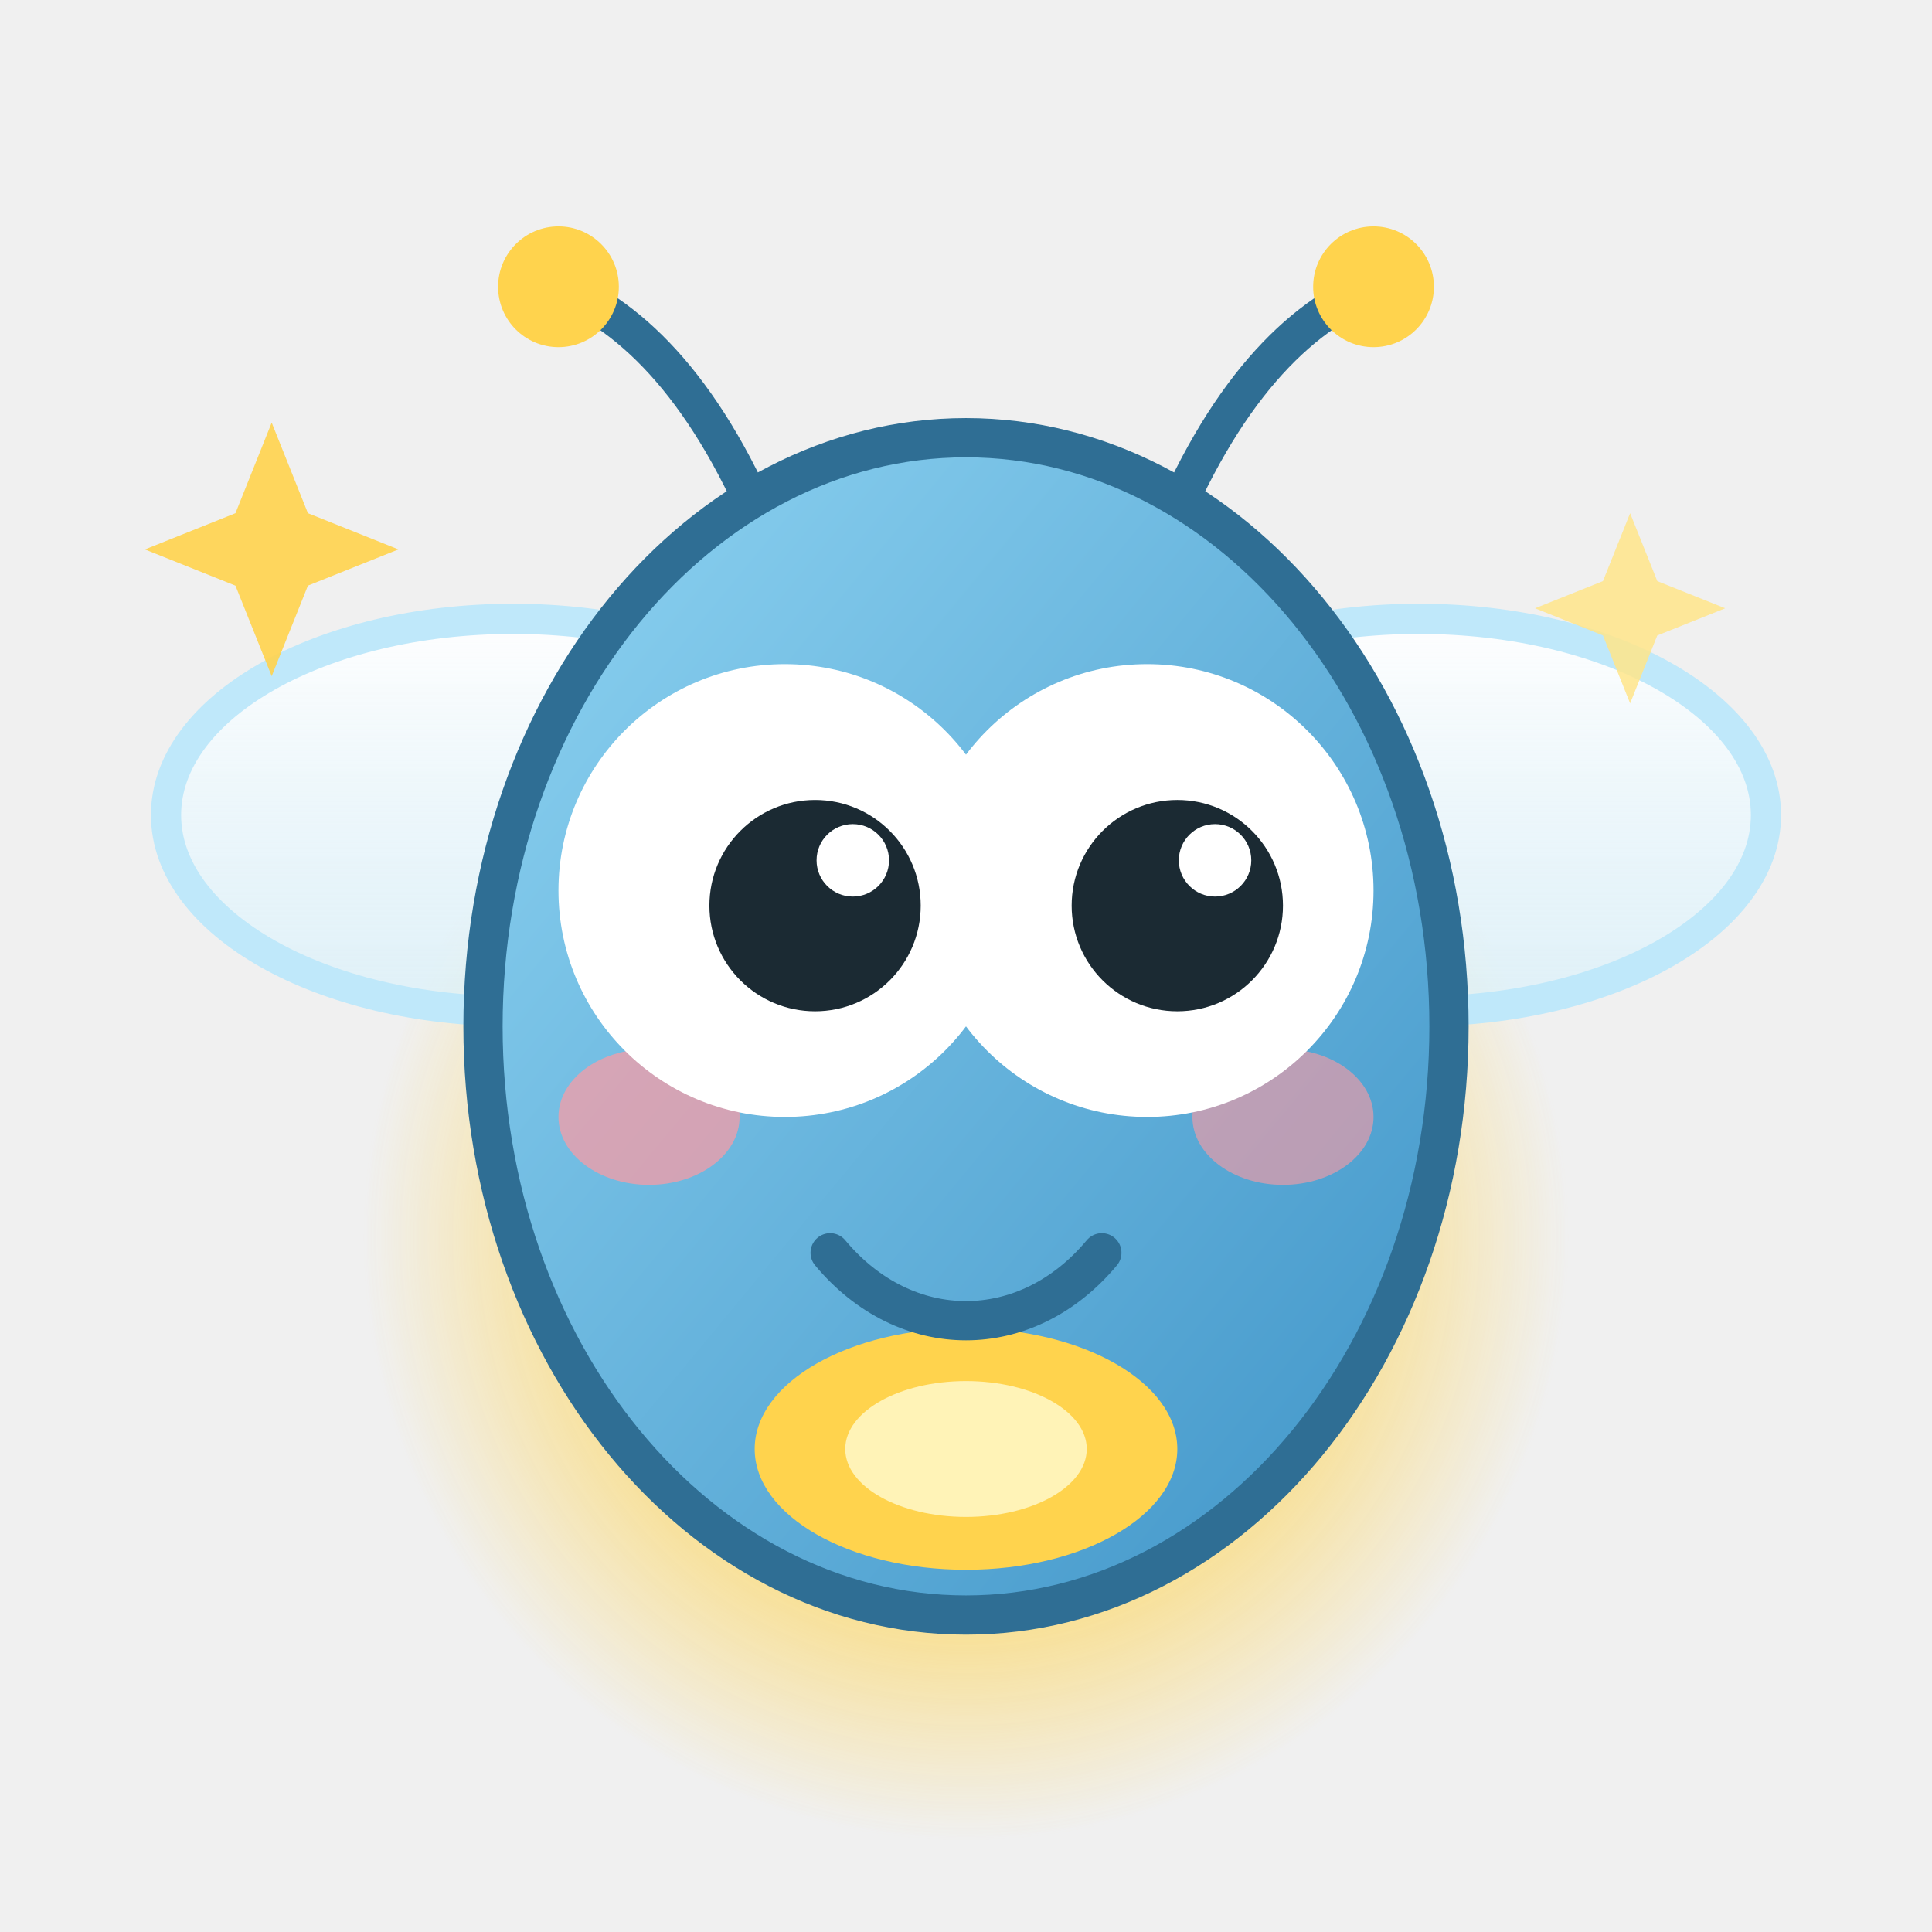
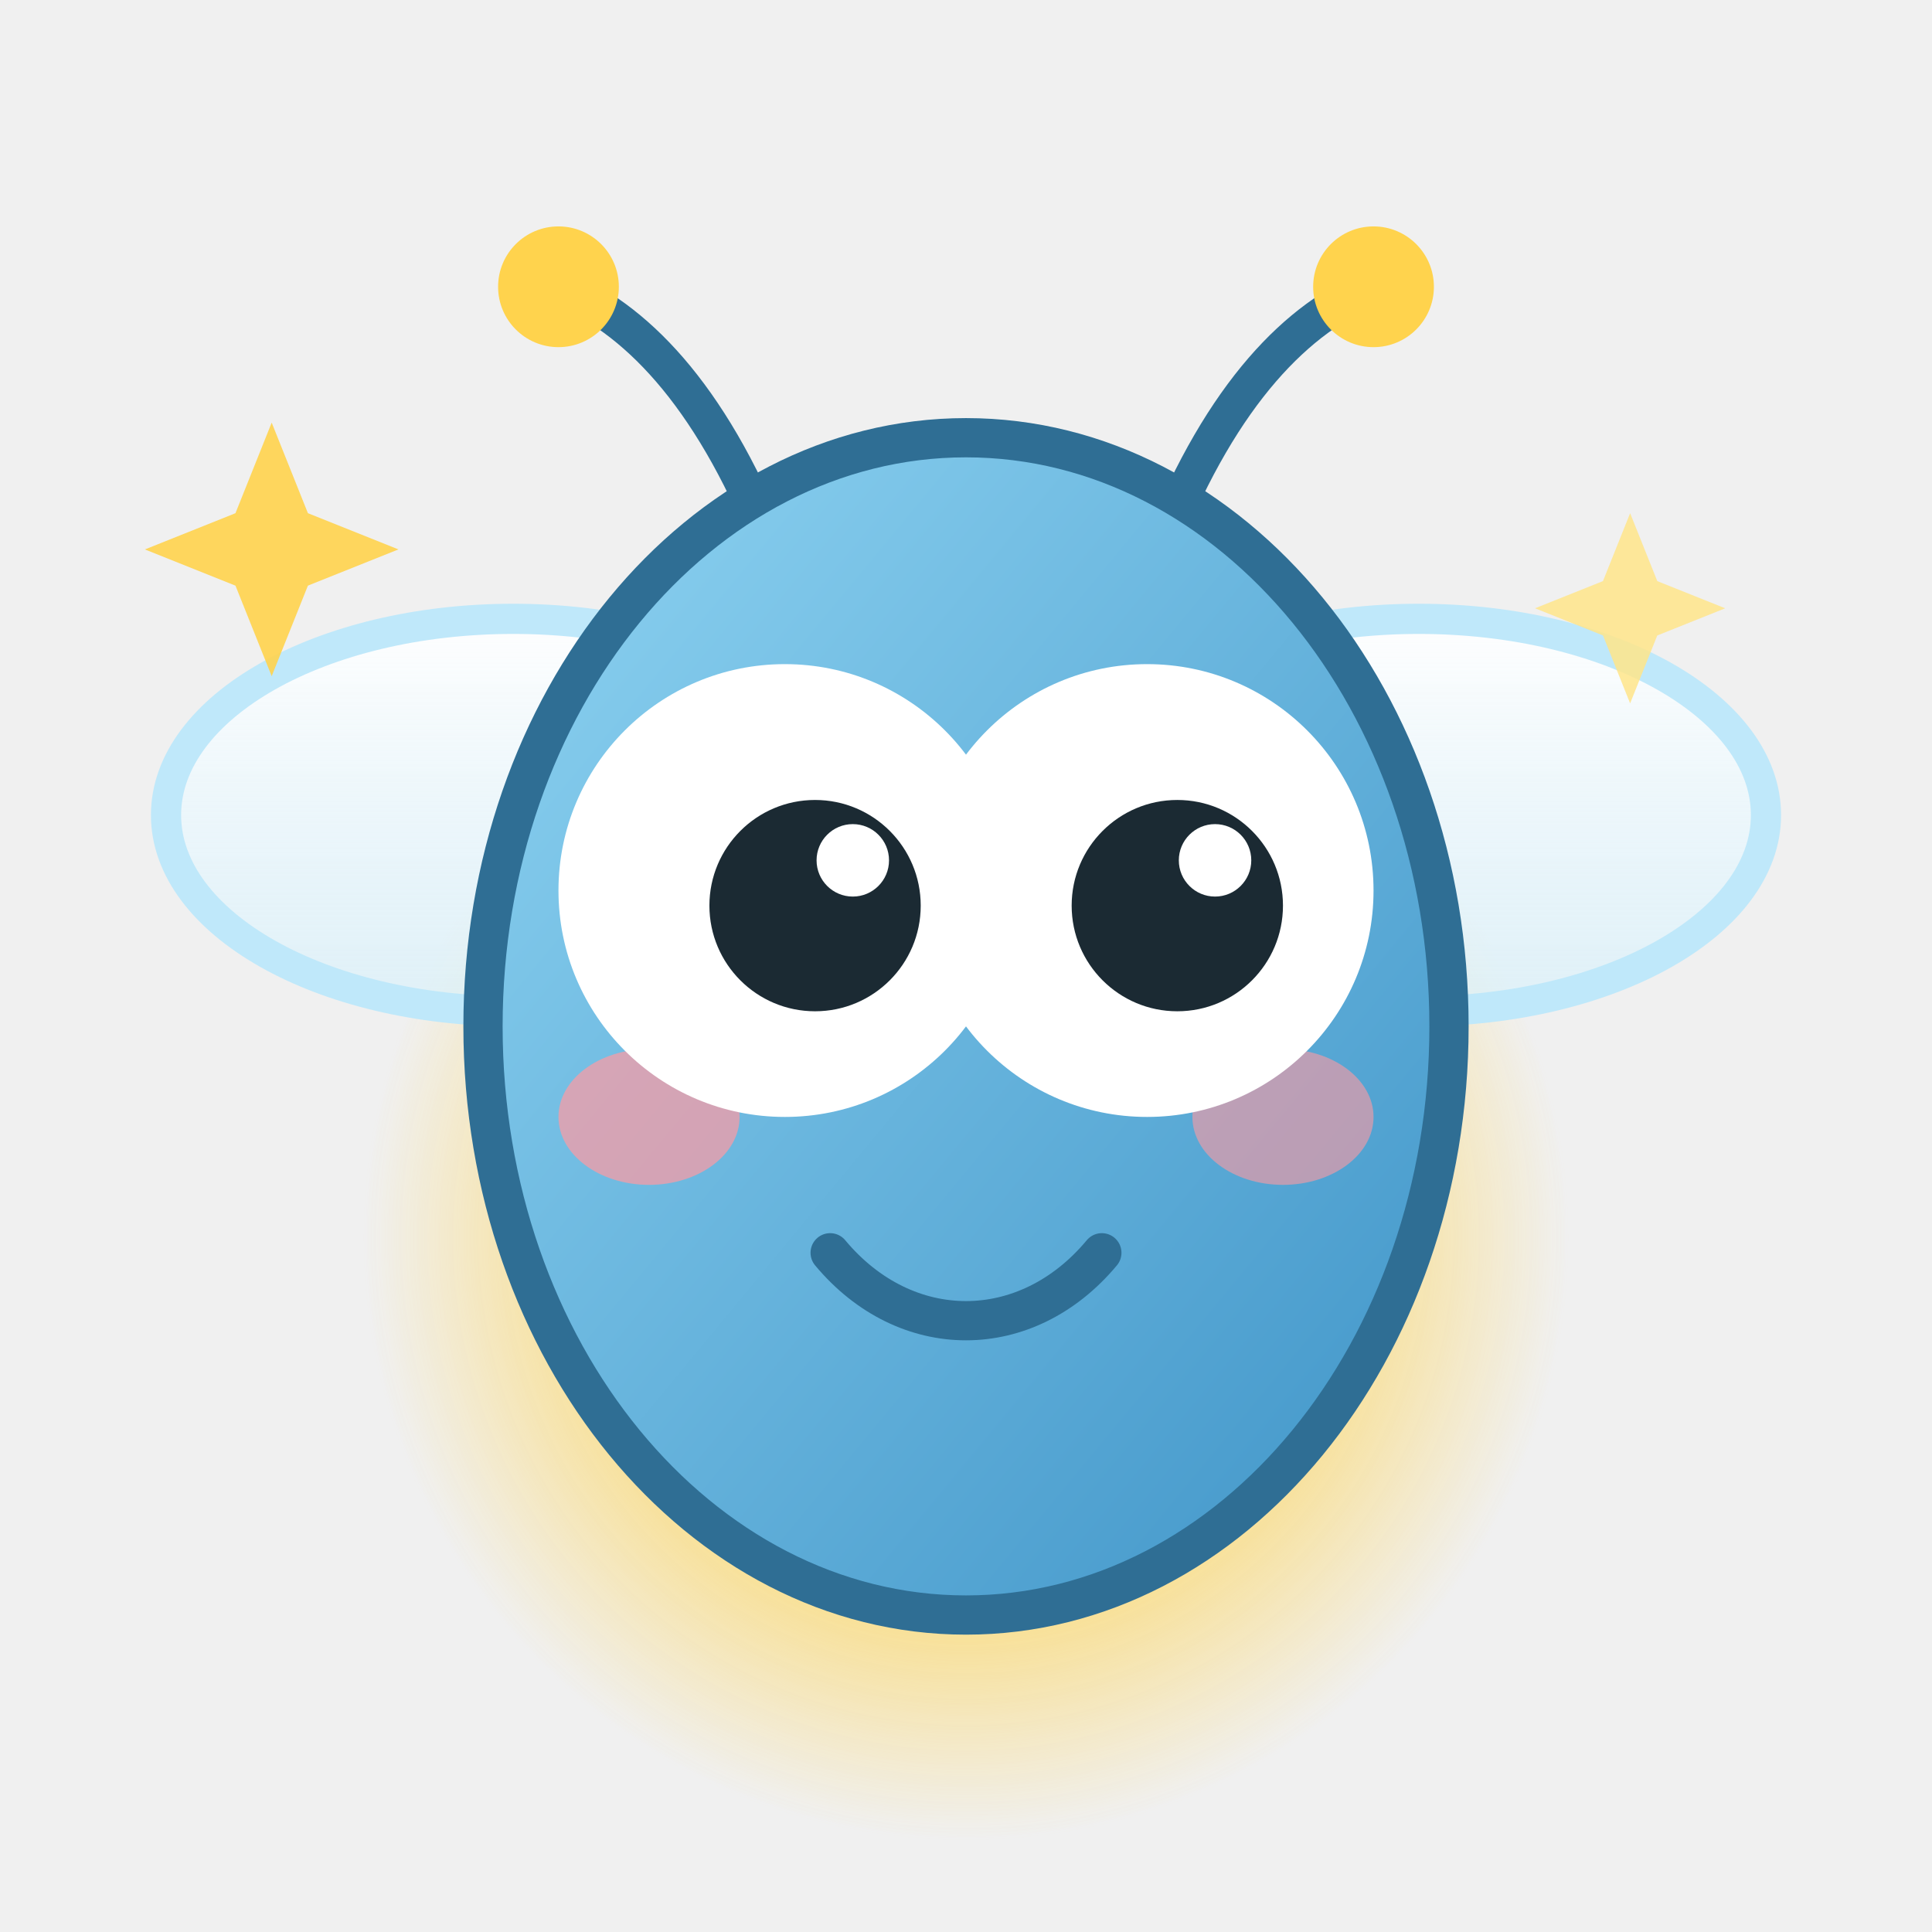
<svg xmlns="http://www.w3.org/2000/svg" viewBox="0 0 128 128" width="128" height="128" role="img" aria-label="Lumi, vaga-lume bebê do Lumio">
  <defs>
    <radialGradient id="glowBaby" cx="50%" cy="50%" r="50%">
      <stop offset="0" stop-color="#FFF8C4" />
      <stop offset="0.55" stop-color="#FFD34D" />
      <stop offset="1" stop-color="#FFD34D" stop-opacity="0" />
    </radialGradient>
    <linearGradient id="bodyBaby" x1="0" y1="0" x2="1" y2="1">
      <stop offset="0" stop-color="#8FD4F2" />
      <stop offset="1" stop-color="#3E93C7" />
    </linearGradient>
    <linearGradient id="wingBaby" x1="0" y1="0" x2="0" y2="1">
      <stop offset="0" stop-color="#FFFFFF" stop-opacity="0.95" />
      <stop offset="1" stop-color="#D7F1FC" stop-opacity="0.65" />
    </linearGradient>
  </defs>
  <style>
    @keyframes msc-wing-left { 0%, 100% { transform: rotate(-26deg) translateY(0); } 50% { transform: rotate(-16deg) translateY(-2px); } }
    @keyframes msc-wing-right { 0%, 100% { transform: rotate(26deg) translateY(0); } 50% { transform: rotate(16deg) translateY(-2px); } }
    @keyframes msc-glow { 0%, 100% { opacity: 0.65; transform: scale(0.97); } 50% { opacity: 1; transform: scale(1.04); } }
    @keyframes msc-blink { 0%, 92%, 100% { transform: scaleY(1); } 95% { transform: scaleY(0.12); } 97% { transform: scaleY(1); } }
    @keyframes msc-bob { 0%, 100% { transform: translateY(0); } 50% { transform: translateY(-2px); } }
    .msc-wing-left { transform-box: fill-box; transform-origin: 90% 100%; animation: msc-wing-left 1.8s ease-in-out infinite; }
    .msc-wing-right { transform-box: fill-box; transform-origin: 10% 100%; animation: msc-wing-right 1.8s ease-in-out infinite; }
    .msc-glow { transform-box: fill-box; transform-origin: 50% 50%; animation: msc-glow 2.1s ease-in-out infinite; }
    .msc-eyes { transform-box: fill-box; transform-origin: 50% 50%; animation: msc-blink 4.8s infinite; }
    .msc-body { animation: msc-bob 2.6s ease-in-out infinite; }
    @media (prefers-reduced-motion: reduce) {
      .msc-wing-left, .msc-wing-right, .msc-glow, .msc-eyes, .msc-body { animation: none; }
    }
  </style>
  <circle class="msc-glow" cx="64" cy="82" r="40" fill="url(#glowBaby)" opacity="0.7" />
  <ellipse class="msc-wing-left" cx="34" cy="54" rx="23" ry="13" fill="url(#wingBaby)" stroke="#BFE8FA" stroke-width="2" />
  <ellipse class="msc-wing-right" cx="94" cy="54" rx="23" ry="13" fill="url(#wingBaby)" stroke="#BFE8FA" stroke-width="2" />
  <path d="M51 36 C47 26 42 21 37 19 M77 36 C81 26 86 21 91 19" stroke="#2F6E94" stroke-width="2.4" fill="none" stroke-linecap="round" />
  <circle cx="37" cy="19" r="4" fill="#FFD34D" />
  <circle cx="91" cy="19" r="4" fill="#FFD34D" />
  <g class="msc-body">
    <ellipse cx="64" cy="68" rx="32" ry="39" fill="url(#bodyBaby)" stroke="#2F6E94" stroke-width="2.6" />
-     <ellipse class="msc-glow" cx="64" cy="96" rx="14" ry="8" fill="#FFD34D" />
-     <ellipse cx="64" cy="96" rx="8" ry="4.5" fill="#FFF6C2" opacity="0.9" />
    <ellipse cx="43" cy="74" rx="6" ry="4.5" fill="#FF9AA2" opacity="0.7" />
    <ellipse cx="85" cy="74" rx="6" ry="4.5" fill="#FF9AA2" opacity="0.6" />
    <g class="msc-eyes">
      <circle cx="52" cy="59" r="15" fill="#FFFFFF" />
      <circle cx="76" cy="59" r="15" fill="#FFFFFF" />
      <circle cx="54" cy="60" r="7" fill="#1B2A33" />
      <circle cx="78" cy="60" r="7" fill="#1B2A33" />
      <circle cx="56.5" cy="57" r="2.4" fill="#FFFFFF" />
      <circle cx="80.5" cy="57" r="2.4" fill="#FFFFFF" />
    </g>
    <path d="M55 83 C60 89 68 89 73 83" stroke="#2F6E94" stroke-width="2.6" fill="none" stroke-linecap="round" />
  </g>
  <path d="M18 28 l2.4 6 6 2.4 -6 2.4 -2.4 6 -2.4 -6 -6 -2.4 6 -2.4 Z" fill="#FFD34D" opacity="0.9" />
  <path d="M108 34 l1.8 4.5 4.5 1.8 -4.5 1.8 -1.8 4.5 -1.8 -4.5 -4.5 -1.8 4.5 -1.8 Z" fill="#FFE58A" opacity="0.85" />
</svg>
